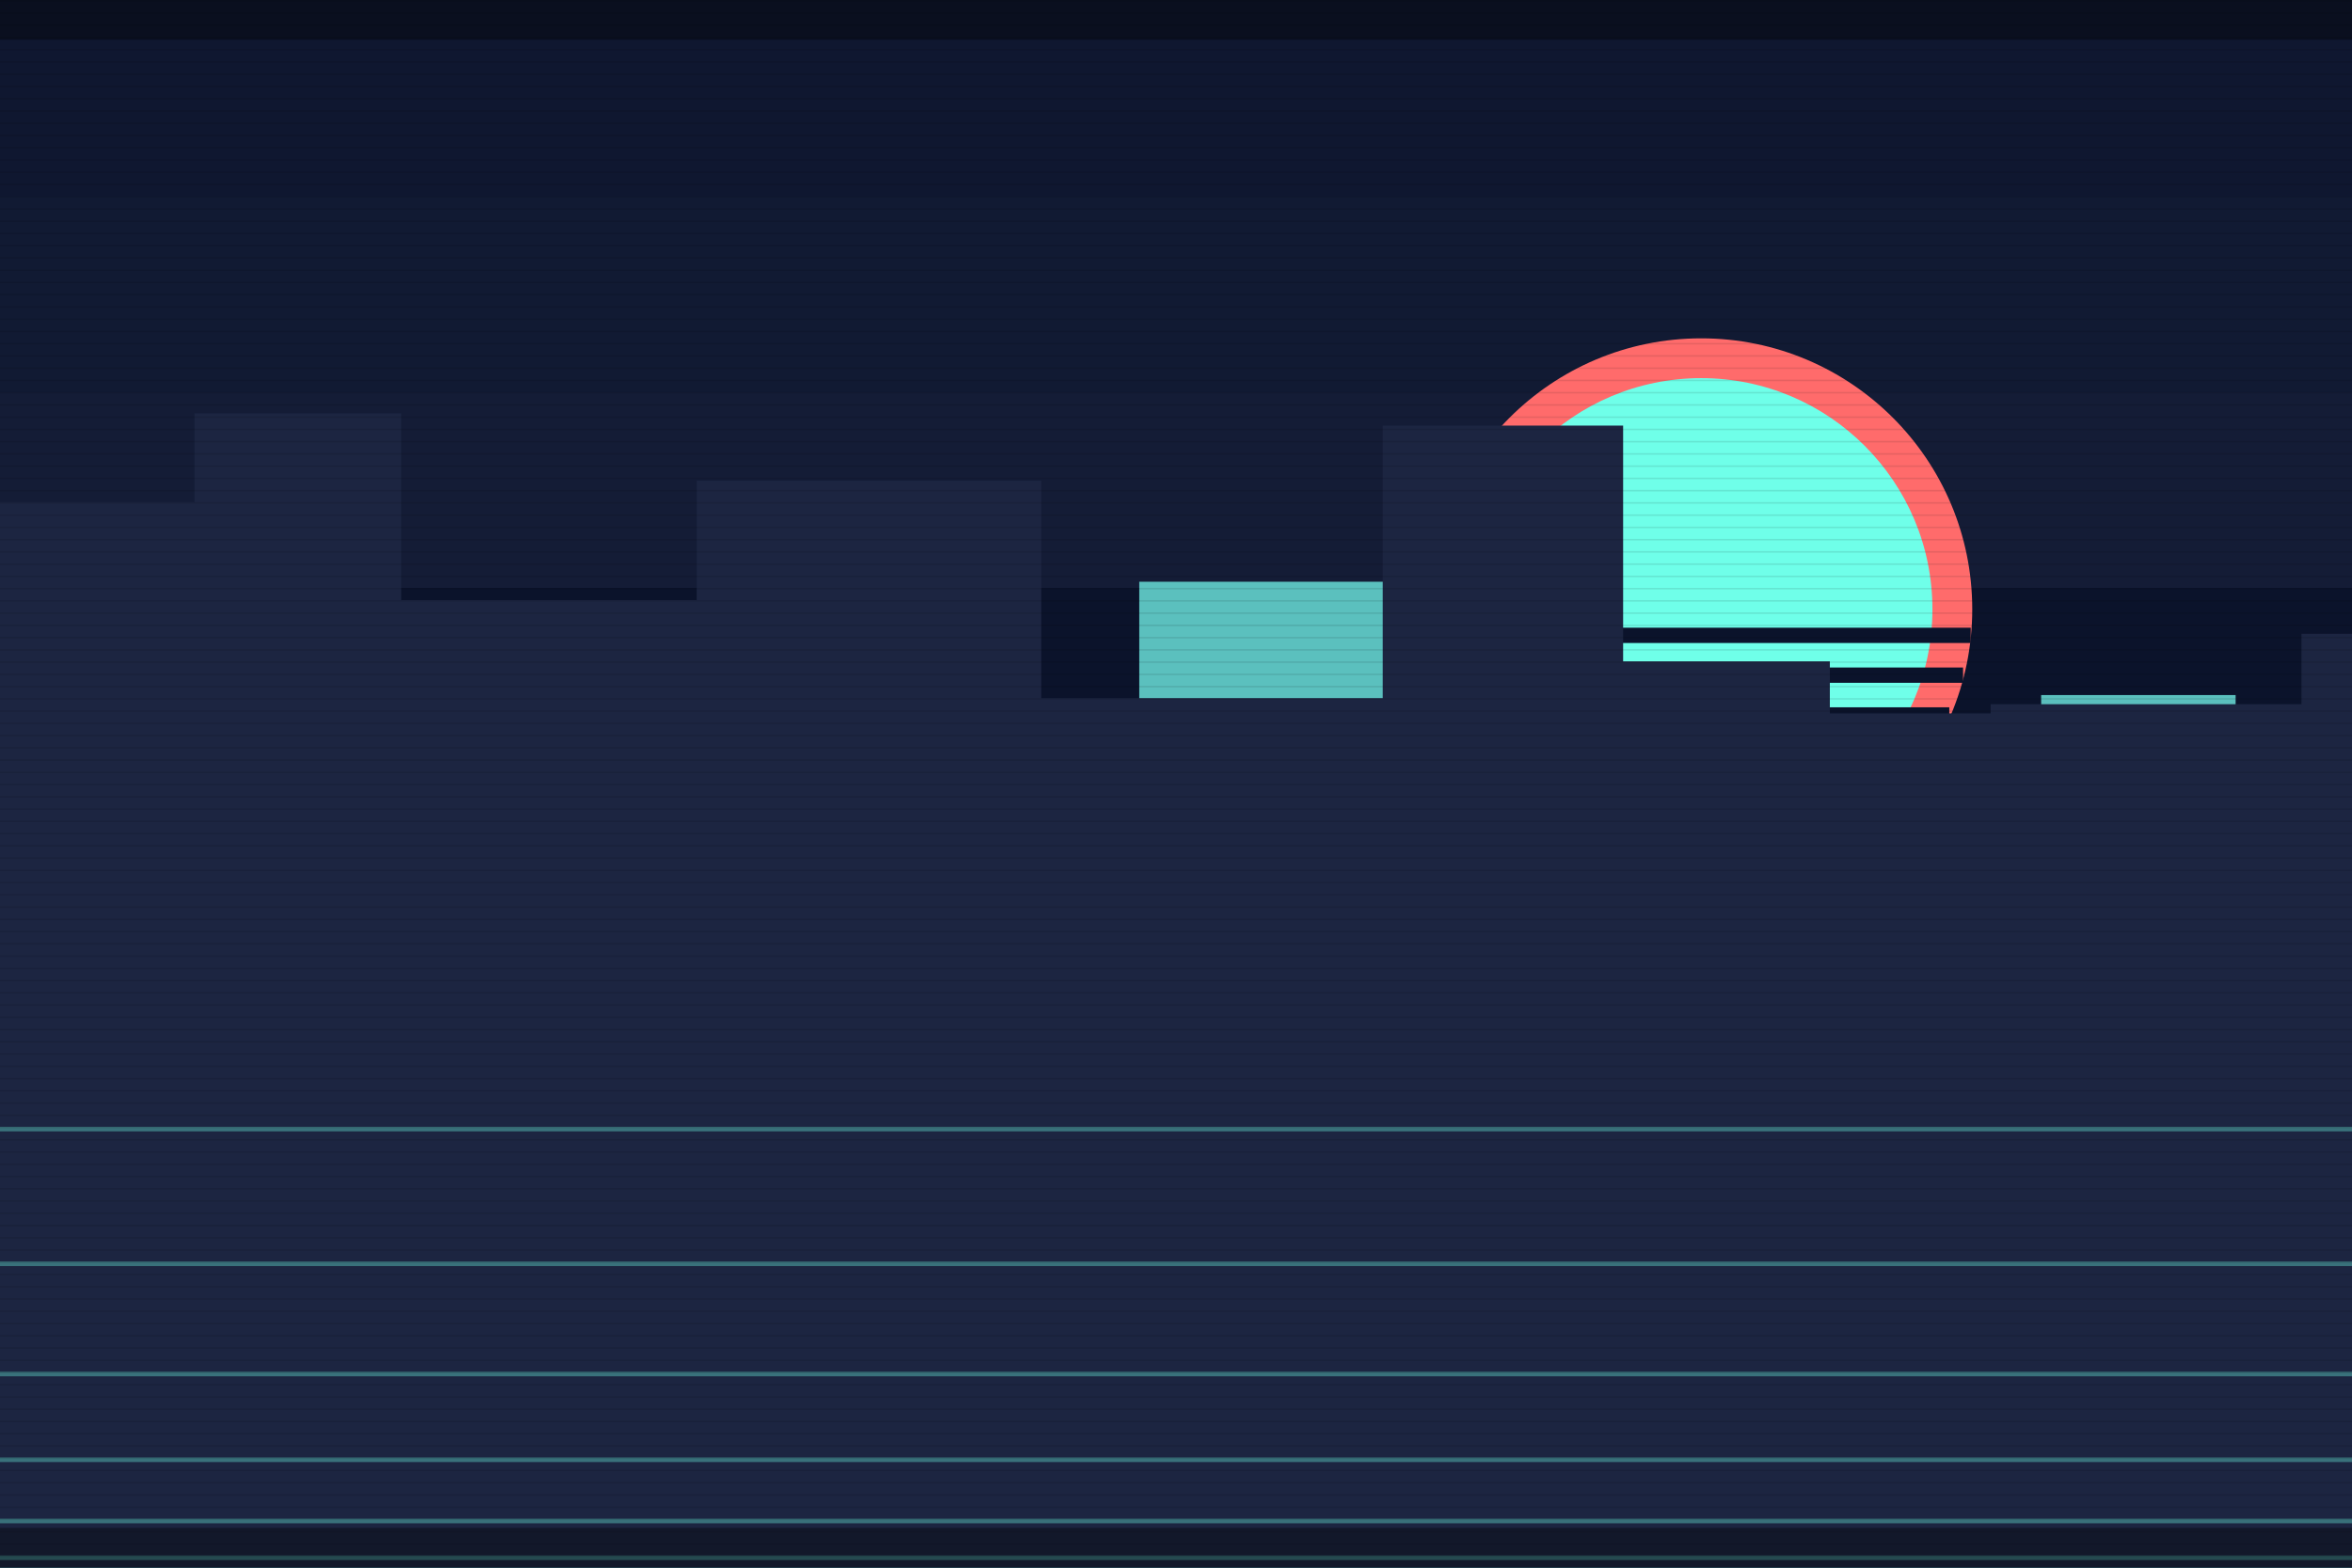
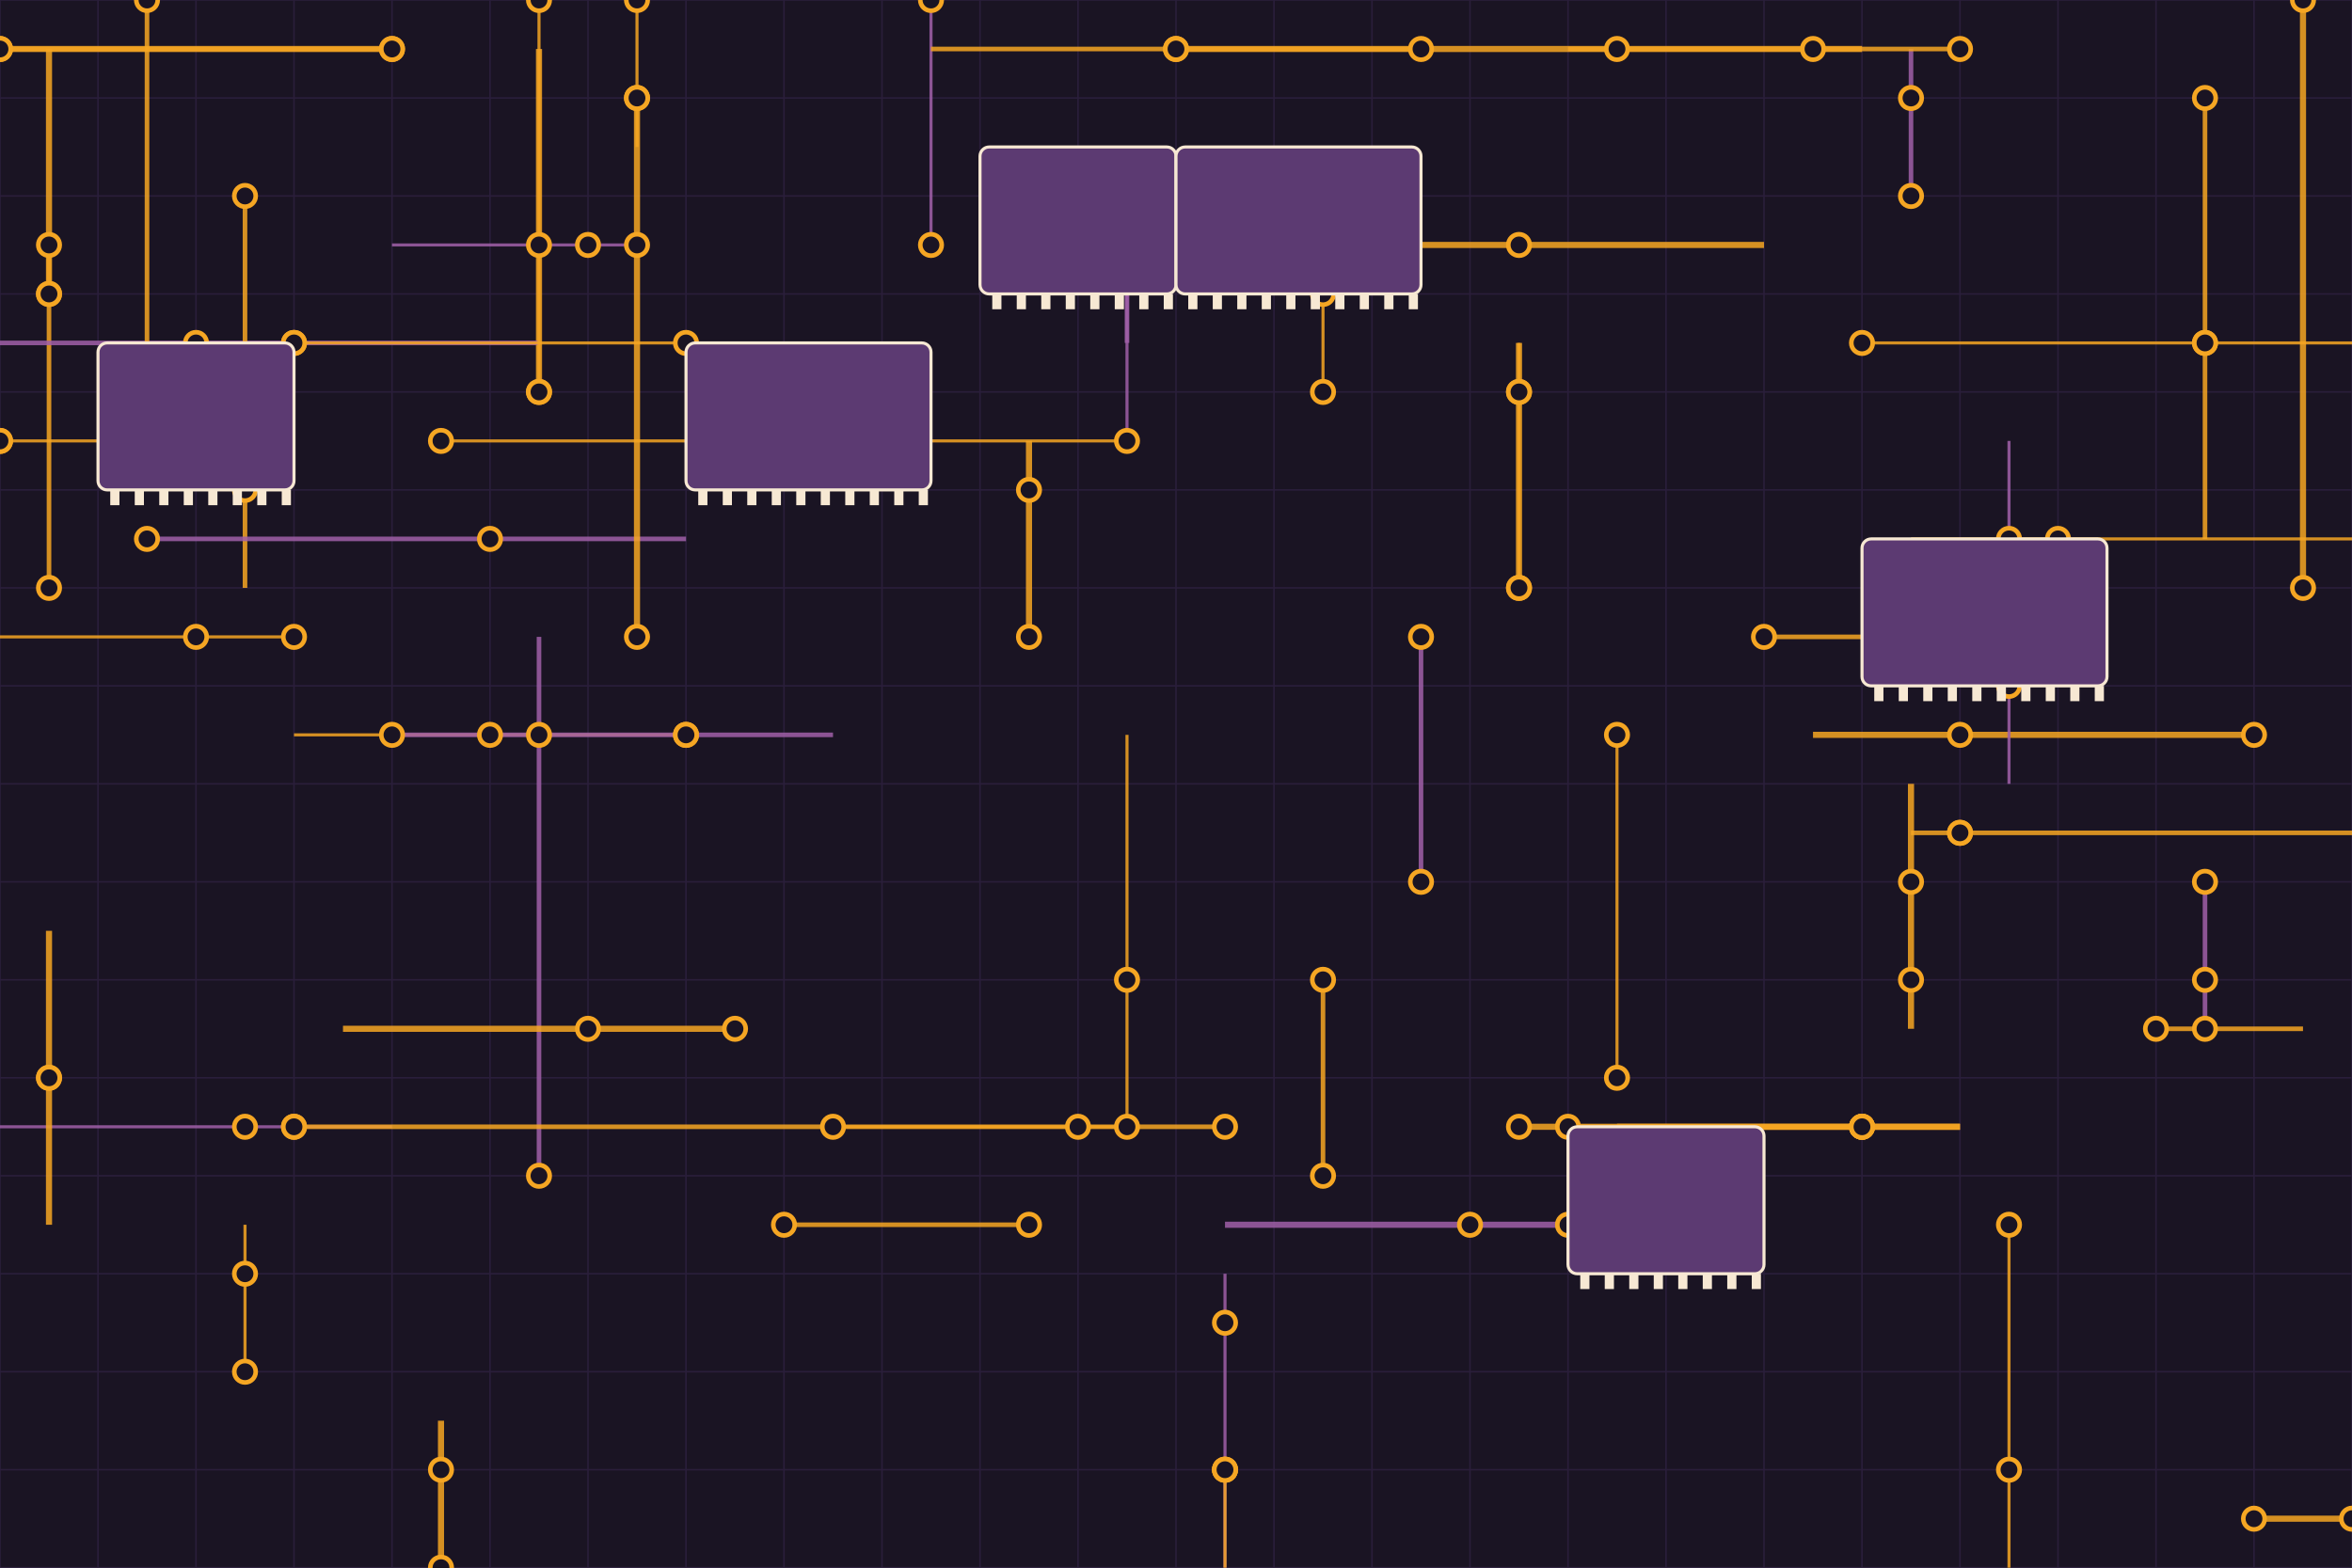
- <svg xmlns="http://www.w3.org/2000/svg" viewBox="0 0 1536 1024" width="1536" height="1024">
-   <rect width="1536" height="1024" fill="#0b132b" />
-   <rect y="0" width="1536" height="128" fill="#1c2541" opacity="0.25" />
-   <rect y="128" width="1536" height="128" fill="#1c2541" opacity="0.37" />
-   <rect y="256" width="1536" height="128" fill="#1c2541" opacity="0.49" />
-   <circle cx="1111" cy="398" r="177" fill="#ff6b6b" />
-   <circle cx="1111" cy="398" r="151" fill="#6fffe9" />
-   <rect x="935" y="410" width="352" height="10" fill="#0b132b" />
-   <rect x="940" y="436" width="342" height="10" fill="#0b132b" />
-   <rect x="949" y="462" width="324" height="10" fill="#0b132b" />
-   <polygon points="-40,1024 -40,668 69,668 69,522 182,522 182,560 289,560 289,574 468,574 468,516 563,516 563,738 748,738 748,628 881,628 881,546 1028,546 1028,704 1217,704 1217,666 1424,666 1424,640 1563,640 1563,686 1654,686 1616,1024" fill="#3a506b" />
-   <polygon points="-40,1024 -40,648 71,648 71,394 276,394 276,508 411,508 411,586 522,586 522,576 621,576 621,614 744,614 744,380 973,380 973,634 1094,634 1094,664 1333,664 1333,454 1460,454 1460,500 1609,500 1609,618 1808,618 1616,1024" fill="#5bc0be" />
-   <polygon points="-40,1024 -40,328 127,328 127,270 262,270 262,392 455,392 455,314 680,314 680,456 903,456 903,278 1060,278 1060,432 1195,432 1195,466 1300,466 1300,460 1503,460 1503,414 1716,414 1616,1024" fill="#1c2541" />
-   <rect y="1016" width="1536" height="3" fill="#6fffe9" opacity="0.35" />
-   <rect y="992" width="1536" height="3" fill="#6fffe9" opacity="0.35" />
-   <rect y="952" width="1536" height="3" fill="#6fffe9" opacity="0.35" />
-   <rect y="896" width="1536" height="3" fill="#6fffe9" opacity="0.35" />
-   <rect y="824" width="1536" height="3" fill="#6fffe9" opacity="0.35" />
-   <rect y="736" width="1536" height="3" fill="#6fffe9" opacity="0.35" />
-   <rect y="0" width="1536" height="1" fill="#000" opacity="0.10" />
-   <rect y="8" width="1536" height="1" fill="#000" opacity="0.10" />
-   <rect y="16" width="1536" height="1" fill="#000" opacity="0.10" />
-   <rect y="24" width="1536" height="1" fill="#000" opacity="0.10" />
-   <rect y="32" width="1536" height="1" fill="#000" opacity="0.10" />
-   <rect y="40" width="1536" height="1" fill="#000" opacity="0.10" />
-   <rect y="48" width="1536" height="1" fill="#000" opacity="0.10" />
-   <rect y="56" width="1536" height="1" fill="#000" opacity="0.10" />
-   <rect y="64" width="1536" height="1" fill="#000" opacity="0.10" />
-   <rect y="72" width="1536" height="1" fill="#000" opacity="0.10" />
-   <rect y="80" width="1536" height="1" fill="#000" opacity="0.10" />
-   <rect y="88" width="1536" height="1" fill="#000" opacity="0.10" />
-   <rect y="96" width="1536" height="1" fill="#000" opacity="0.10" />
-   <rect y="104" width="1536" height="1" fill="#000" opacity="0.10" />
-   <rect y="112" width="1536" height="1" fill="#000" opacity="0.10" />
-   <rect y="120" width="1536" height="1" fill="#000" opacity="0.10" />
-   <rect y="128" width="1536" height="1" fill="#000" opacity="0.10" />
-   <rect y="136" width="1536" height="1" fill="#000" opacity="0.10" />
-   <rect y="144" width="1536" height="1" fill="#000" opacity="0.10" />
-   <rect y="152" width="1536" height="1" fill="#000" opacity="0.10" />
-   <rect y="160" width="1536" height="1" fill="#000" opacity="0.10" />
-   <rect y="168" width="1536" height="1" fill="#000" opacity="0.10" />
-   <rect y="176" width="1536" height="1" fill="#000" opacity="0.10" />
-   <rect y="184" width="1536" height="1" fill="#000" opacity="0.10" />
-   <rect y="192" width="1536" height="1" fill="#000" opacity="0.10" />
-   <rect y="200" width="1536" height="1" fill="#000" opacity="0.10" />
-   <rect y="208" width="1536" height="1" fill="#000" opacity="0.10" />
-   <rect y="216" width="1536" height="1" fill="#000" opacity="0.10" />
-   <rect y="224" width="1536" height="1" fill="#000" opacity="0.10" />
-   <rect y="232" width="1536" height="1" fill="#000" opacity="0.10" />
-   <rect y="240" width="1536" height="1" fill="#000" opacity="0.10" />
-   <rect y="248" width="1536" height="1" fill="#000" opacity="0.10" />
-   <rect y="256" width="1536" height="1" fill="#000" opacity="0.10" />
-   <rect y="264" width="1536" height="1" fill="#000" opacity="0.10" />
-   <rect y="272" width="1536" height="1" fill="#000" opacity="0.10" />
-   <rect y="280" width="1536" height="1" fill="#000" opacity="0.10" />
-   <rect y="288" width="1536" height="1" fill="#000" opacity="0.10" />
-   <rect y="296" width="1536" height="1" fill="#000" opacity="0.10" />
-   <rect y="304" width="1536" height="1" fill="#000" opacity="0.10" />
-   <rect y="312" width="1536" height="1" fill="#000" opacity="0.10" />
-   <rect y="320" width="1536" height="1" fill="#000" opacity="0.10" />
-   <rect y="328" width="1536" height="1" fill="#000" opacity="0.10" />
-   <rect y="336" width="1536" height="1" fill="#000" opacity="0.10" />
-   <rect y="344" width="1536" height="1" fill="#000" opacity="0.10" />
-   <rect y="352" width="1536" height="1" fill="#000" opacity="0.10" />
-   <rect y="360" width="1536" height="1" fill="#000" opacity="0.10" />
-   <rect y="368" width="1536" height="1" fill="#000" opacity="0.10" />
-   <rect y="376" width="1536" height="1" fill="#000" opacity="0.10" />
-   <rect y="384" width="1536" height="1" fill="#000" opacity="0.10" />
-   <rect y="392" width="1536" height="1" fill="#000" opacity="0.10" />
-   <rect y="400" width="1536" height="1" fill="#000" opacity="0.10" />
-   <rect y="408" width="1536" height="1" fill="#000" opacity="0.10" />
-   <rect y="416" width="1536" height="1" fill="#000" opacity="0.10" />
-   <rect y="424" width="1536" height="1" fill="#000" opacity="0.10" />
-   <rect y="432" width="1536" height="1" fill="#000" opacity="0.10" />
-   <rect y="440" width="1536" height="1" fill="#000" opacity="0.10" />
-   <rect y="448" width="1536" height="1" fill="#000" opacity="0.10" />
-   <rect y="456" width="1536" height="1" fill="#000" opacity="0.10" />
-   <rect y="464" width="1536" height="1" fill="#000" opacity="0.10" />
-   <rect y="472" width="1536" height="1" fill="#000" opacity="0.10" />
-   <rect y="480" width="1536" height="1" fill="#000" opacity="0.10" />
-   <rect y="488" width="1536" height="1" fill="#000" opacity="0.10" />
-   <rect y="496" width="1536" height="1" fill="#000" opacity="0.10" />
-   <rect y="504" width="1536" height="1" fill="#000" opacity="0.10" />
-   <rect y="512" width="1536" height="1" fill="#000" opacity="0.10" />
-   <rect y="520" width="1536" height="1" fill="#000" opacity="0.10" />
-   <rect y="528" width="1536" height="1" fill="#000" opacity="0.10" />
-   <rect y="536" width="1536" height="1" fill="#000" opacity="0.10" />
-   <rect y="544" width="1536" height="1" fill="#000" opacity="0.10" />
-   <rect y="552" width="1536" height="1" fill="#000" opacity="0.10" />
-   <rect y="560" width="1536" height="1" fill="#000" opacity="0.10" />
-   <rect y="568" width="1536" height="1" fill="#000" opacity="0.10" />
-   <rect y="576" width="1536" height="1" fill="#000" opacity="0.10" />
-   <rect y="584" width="1536" height="1" fill="#000" opacity="0.10" />
-   <rect y="592" width="1536" height="1" fill="#000" opacity="0.10" />
-   <rect y="600" width="1536" height="1" fill="#000" opacity="0.10" />
-   <rect y="608" width="1536" height="1" fill="#000" opacity="0.10" />
-   <rect y="616" width="1536" height="1" fill="#000" opacity="0.10" />
-   <rect y="624" width="1536" height="1" fill="#000" opacity="0.10" />
-   <rect y="632" width="1536" height="1" fill="#000" opacity="0.10" />
-   <rect y="640" width="1536" height="1" fill="#000" opacity="0.10" />
-   <rect y="648" width="1536" height="1" fill="#000" opacity="0.10" />
-   <rect y="656" width="1536" height="1" fill="#000" opacity="0.10" />
-   <rect y="664" width="1536" height="1" fill="#000" opacity="0.10" />
-   <rect y="672" width="1536" height="1" fill="#000" opacity="0.10" />
-   <rect y="680" width="1536" height="1" fill="#000" opacity="0.10" />
-   <rect y="688" width="1536" height="1" fill="#000" opacity="0.10" />
-   <rect y="696" width="1536" height="1" fill="#000" opacity="0.10" />
-   <rect y="704" width="1536" height="1" fill="#000" opacity="0.10" />
-   <rect y="712" width="1536" height="1" fill="#000" opacity="0.10" />
-   <rect y="720" width="1536" height="1" fill="#000" opacity="0.10" />
-   <rect y="728" width="1536" height="1" fill="#000" opacity="0.10" />
-   <rect y="736" width="1536" height="1" fill="#000" opacity="0.10" />
-   <rect y="744" width="1536" height="1" fill="#000" opacity="0.10" />
-   <rect y="752" width="1536" height="1" fill="#000" opacity="0.10" />
-   <rect y="760" width="1536" height="1" fill="#000" opacity="0.10" />
-   <rect y="768" width="1536" height="1" fill="#000" opacity="0.10" />
-   <rect y="776" width="1536" height="1" fill="#000" opacity="0.10" />
-   <rect y="784" width="1536" height="1" fill="#000" opacity="0.10" />
-   <rect y="792" width="1536" height="1" fill="#000" opacity="0.10" />
-   <rect y="800" width="1536" height="1" fill="#000" opacity="0.10" />
-   <rect y="808" width="1536" height="1" fill="#000" opacity="0.10" />
-   <rect y="816" width="1536" height="1" fill="#000" opacity="0.10" />
-   <rect y="824" width="1536" height="1" fill="#000" opacity="0.10" />
-   <rect y="832" width="1536" height="1" fill="#000" opacity="0.10" />
-   <rect y="840" width="1536" height="1" fill="#000" opacity="0.10" />
-   <rect y="848" width="1536" height="1" fill="#000" opacity="0.10" />
-   <rect y="856" width="1536" height="1" fill="#000" opacity="0.10" />
-   <rect y="864" width="1536" height="1" fill="#000" opacity="0.10" />
-   <rect y="872" width="1536" height="1" fill="#000" opacity="0.10" />
-   <rect y="880" width="1536" height="1" fill="#000" opacity="0.10" />
-   <rect y="888" width="1536" height="1" fill="#000" opacity="0.10" />
-   <rect y="896" width="1536" height="1" fill="#000" opacity="0.10" />
-   <rect y="904" width="1536" height="1" fill="#000" opacity="0.10" />
-   <rect y="912" width="1536" height="1" fill="#000" opacity="0.10" />
-   <rect y="920" width="1536" height="1" fill="#000" opacity="0.10" />
-   <rect y="928" width="1536" height="1" fill="#000" opacity="0.10" />
-   <rect y="936" width="1536" height="1" fill="#000" opacity="0.10" />
-   <rect y="944" width="1536" height="1" fill="#000" opacity="0.10" />
-   <rect y="952" width="1536" height="1" fill="#000" opacity="0.10" />
-   <rect y="960" width="1536" height="1" fill="#000" opacity="0.10" />
-   <rect y="968" width="1536" height="1" fill="#000" opacity="0.10" />
-   <rect y="976" width="1536" height="1" fill="#000" opacity="0.10" />
-   <rect y="984" width="1536" height="1" fill="#000" opacity="0.10" />
-   <rect y="992" width="1536" height="1" fill="#000" opacity="0.10" />
-   <rect y="1000" width="1536" height="1" fill="#000" opacity="0.10" />
-   <rect y="1008" width="1536" height="1" fill="#000" opacity="0.10" />
-   <rect y="1016" width="1536" height="1" fill="#000" opacity="0.10" />
-   <rect width="1536" height="26" fill="#000" opacity="0.35" />
-   <rect y="998" width="1536" height="26" fill="#000" opacity="0.35" />
+ <svg xmlns="http://www.w3.org/2000/svg" viewBox="0 0 1536 1024" width="1536" height="1024" role="img">
+   <rect width="1536" height="1024" fill="#1a1423" />
+   <path d="M0 0 L0 1024 M64 0 L64 1024 M128 0 L128 1024 M192 0 L192 1024 M256 0 L256 1024 M320 0 L320 1024 M384 0 L384 1024 M448 0 L448 1024 M512 0 L512 1024 M576 0 L576 1024 M640 0 L640 1024 M704 0 L704 1024 M768 0 L768 1024 M832 0 L832 1024 M896 0 L896 1024 M960 0 L960 1024 M1024 0 L1024 1024 M1088 0 L1088 1024 M1152 0 L1152 1024 M1216 0 L1216 1024 M1280 0 L1280 1024 M1344 0 L1344 1024 M1408 0 L1408 1024 M1472 0 L1472 1024 M1536 0 L1536 1024 M0 0 L1536 0 M0 64 L1536 64 M0 128 L1536 128 M0 192 L1536 192 M0 256 L1536 256 M0 320 L1536 320 M0 384 L1536 384 M0 448 L1536 448 M0 512 L1536 512 M0 576 L1536 576 M0 640 L1536 640 M0 704 L1536 704 M0 768 L1536 768 M0 832 L1536 832 M0 896 L1536 896 M0 960 L1536 960 M0 1024 L1536 1024" stroke="#2c1f3d" stroke-width="1" fill="none" stroke-opacity="0.9" />
+   <path d="M768 32 L896 32 L1024 32 L1024 32 L1088 32 L1216 32 L1088 32 L1056 32" fill="none" stroke="#f5a623" stroke-width="4" stroke-opacity="0.85" stroke-linecap="square" stroke-linejoin="miter" />
+   <path d="M1248 128 L1248 96 L1248 32 L1248 64 L1248 64" fill="none" stroke="#a05fa8" stroke-width="3" stroke-opacity="0.85" stroke-linecap="square" stroke-linejoin="miter" />
+   <path d="M256 32 L96 32 L128 32 L32 32 L0 32" fill="none" stroke="#f5a623" stroke-width="4" stroke-opacity="0.85" stroke-linecap="square" stroke-linejoin="miter" />
+   <path d="M672 320 L672 288 L672 288 L672 288 L672 384 L672 416" fill="none" stroke="#f5a623" stroke-width="4" stroke-opacity="0.85" stroke-linecap="square" stroke-linejoin="miter" />
+   <path d="M896 160 L768 160 L800 160 L704 160 L736 160 L672 160" fill="none" stroke="#f5a623" stroke-width="2" stroke-opacity="0.85" stroke-linecap="square" stroke-linejoin="miter" />
+   <path d="M1504 384 L1504 320 L1504 288 L1504 192 L1504 64 L1504 0 L1504 0" fill="none" stroke="#f5a623" stroke-width="4" stroke-opacity="0.85" stroke-linecap="square" stroke-linejoin="miter" />
+   <path d="M896 160 L960 160 L1088 160 L1152 160 L992 160" fill="none" stroke="#f5a623" stroke-width="4" stroke-opacity="0.85" stroke-linecap="square" stroke-linejoin="miter" />
+   <path d="M1312 960 L1312 1024 L1312 992 L1312 1024 L1312 960 L1312 864 L1312 800" fill="none" stroke="#f5a623" stroke-width="2" stroke-opacity="0.85" stroke-linecap="square" stroke-linejoin="miter" />
+   <path d="M448 480 L352 480 L320 480 L192 480 L320 480" fill="none" stroke="#f5a623" stroke-width="2" stroke-opacity="0.85" stroke-linecap="square" stroke-linejoin="miter" />
+   <path d="M608 0 L608 0 L608 0 L608 32 L608 160" fill="none" stroke="#a05fa8" stroke-width="2" stroke-opacity="0.85" stroke-linecap="square" stroke-linejoin="miter" />
+   <path d="M1152 416 L1312 416 L1376 416 L1280 416 L1184 416 L1248 416" fill="none" stroke="#f5a623" stroke-width="3" stroke-opacity="0.85" stroke-linecap="square" stroke-linejoin="miter" />
+   <path d="M1248 640 L1248 608 L1248 512 L1248 576 L1248 672 L1248 576" fill="none" stroke="#f5a623" stroke-width="4" stroke-opacity="0.85" stroke-linecap="square" stroke-linejoin="miter" />
+   <path d="M704 736 L704 736 L736 736 L576 736 L608 736 L672 736 L608 736 L544 736" fill="none" stroke="#f5a623" stroke-width="2" stroke-opacity="0.85" stroke-linecap="square" stroke-linejoin="miter" />
+   <path d="M928 576 L928 448 L928 512 L928 480 L928 416" fill="none" stroke="#a05fa8" stroke-width="3" stroke-opacity="0.85" stroke-linecap="square" stroke-linejoin="miter" />
+   <path d="M1216 736 L1152 736 L1056 736 L1120 736 L1280 736 L1216 736" fill="none" stroke="#f5a623" stroke-width="4" stroke-opacity="0.85" stroke-linecap="square" stroke-linejoin="miter" />
+   <path d="M32 192 L32 224 L32 160 L32 192 L32 224 L32 352 L32 384" fill="none" stroke="#f5a623" stroke-width="3" stroke-opacity="0.85" stroke-linecap="square" stroke-linejoin="miter" />
+   <path d="M192 736 L192 736 L160 736 L256 736 L96 736 L0 736 L64 736 L160 736" fill="none" stroke="#a05fa8" stroke-width="2" stroke-opacity="0.85" stroke-linecap="square" stroke-linejoin="miter" />
+   <path d="M1440 576 L1440 576 L1440 640 L1440 672 L1440 640" fill="none" stroke="#a05fa8" stroke-width="3" stroke-opacity="0.85" stroke-linecap="square" stroke-linejoin="miter" />
+   <path d="M1216 736 L1280 736 L1248 736 L1088 736 L992 736" fill="none" stroke="#f5a623" stroke-width="4" stroke-opacity="0.85" stroke-linecap="square" stroke-linejoin="miter" />
+   <path d="M352 256 L352 160 L352 32 L352 160" fill="none" stroke="#f5a623" stroke-width="4" stroke-opacity="0.85" stroke-linecap="square" stroke-linejoin="miter" />
+   <path d="M1472 992 L1472 992 L1536 992 L1536 992" fill="none" stroke="#f5a623" stroke-width="4" stroke-opacity="0.85" stroke-linecap="square" stroke-linejoin="miter" />
+   <path d="M416 64 L416 96 L416 0 L416 0 L416 0" fill="none" stroke="#f5a623" stroke-width="2" stroke-opacity="0.85" stroke-linecap="square" stroke-linejoin="miter" />
+   <path d="M192 224 L352 224 L256 224 L96 224 L0 224 L0 224 L0 224 L128 224" fill="none" stroke="#a05fa8" stroke-width="3" stroke-opacity="0.85" stroke-linecap="square" stroke-linejoin="miter" />
+   <path d="M1440 64 L1440 192 L1440 256 L1440 320 L1440 352 L1440 256 L1440 192 L1440 224" fill="none" stroke="#f5a623" stroke-width="3" stroke-opacity="0.85" stroke-linecap="square" stroke-linejoin="miter" />
+   <path d="M512 800 L640 800 L640 800 L672 800" fill="none" stroke="#f5a623" stroke-width="3" stroke-opacity="0.85" stroke-linecap="square" stroke-linejoin="miter" />
+   <path d="M736 128 L736 160 L736 256 L736 224 L736 160 L736 288" fill="none" stroke="#a05fa8" stroke-width="2" stroke-opacity="0.85" stroke-linecap="square" stroke-linejoin="miter" />
+   <path d="M192 224 L288 224 L224 224 L288 224 L448 224" fill="none" stroke="#f5a623" stroke-width="2" stroke-opacity="0.85" stroke-linecap="square" stroke-linejoin="miter" />
+   <path d="M864 768 L864 736 L864 736 L864 704 L864 640" fill="none" stroke="#f5a623" stroke-width="3" stroke-opacity="0.85" stroke-linecap="square" stroke-linejoin="miter" />
+   <path d="M384 160 L384 160 L416 160 L320 160 L320 160 L256 160 L416 160" fill="none" stroke="#a05fa8" stroke-width="2" stroke-opacity="0.85" stroke-linecap="square" stroke-linejoin="miter" />
+   <path d="M160 320 L160 384 L160 352 L160 320 L160 288 L160 160 L160 128" fill="none" stroke="#f5a623" stroke-width="3" stroke-opacity="0.85" stroke-linecap="square" stroke-linejoin="miter" />
+   <path d="M1344 352 L1408 352 L1472 352 L1536 352 L1376 352 L1248 352 L1312 352" fill="none" stroke="#f5a623" stroke-width="2" stroke-opacity="0.85" stroke-linecap="square" stroke-linejoin="miter" />
+   <path d="M352 768 L352 672 L352 576 L352 544 L352 416 L352 448 L352 480" fill="none" stroke="#a05fa8" stroke-width="3" stroke-opacity="0.85" stroke-linecap="square" stroke-linejoin="miter" />
+   <path d="M768 32 L608 32 L704 32 L832 32 L896 32 L768 32 L928 32" fill="none" stroke="#f5a623" stroke-width="3" stroke-opacity="0.85" stroke-linecap="square" stroke-linejoin="miter" />
+   <path d="M1056 704 L1056 608 L1056 640 L1056 544 L1056 480 L1056 480" fill="none" stroke="#f5a623" stroke-width="2" stroke-opacity="0.85" stroke-linecap="square" stroke-linejoin="miter" />
+   <path d="M256 32 L96 32 L0 32 L0 32" fill="none" stroke="#f5a623" stroke-width="3" stroke-opacity="0.85" stroke-linecap="square" stroke-linejoin="miter" />
+   <path d="M992 384 L992 256 L992 288 L992 224 L992 256" fill="none" stroke="#f5a623" stroke-width="2" stroke-opacity="0.85" stroke-linecap="square" stroke-linejoin="miter" />
+   <path d="M0 288 L96 288 L0 288 L128 288 L32 288 L0 288 L0 288" fill="none" stroke="#f5a623" stroke-width="2" stroke-opacity="0.85" stroke-linecap="square" stroke-linejoin="miter" />
+   <path d="M800 960 L800 1024 L800 960 L800 960 L800 832 L800 896 L800 864" fill="none" stroke="#a05fa8" stroke-width="2" stroke-opacity="0.85" stroke-linecap="square" stroke-linejoin="miter" />
+   <path d="M448 480 L544 480 L480 480 L320 480 L256 480" fill="none" stroke="#a05fa8" stroke-width="3" stroke-opacity="0.85" stroke-linecap="square" stroke-linejoin="miter" />
+   <path d="M96 0 L96 128 L96 224 L96 288" fill="none" stroke="#f5a623" stroke-width="3" stroke-opacity="0.85" stroke-linecap="square" stroke-linejoin="miter" />
+   <path d="M192 736 L256 736 L416 736 L544 736 L672 736 L800 736" fill="none" stroke="#f5a623" stroke-width="3" stroke-opacity="0.85" stroke-linecap="square" stroke-linejoin="miter" />
+   <path d="M32 192 L32 64 L32 128 L32 128 L32 32 L32 32 L32 160" fill="none" stroke="#f5a623" stroke-width="4" stroke-opacity="0.85" stroke-linecap="square" stroke-linejoin="miter" />
+   <path d="M1216 736 L1152 736 L1120 736 L1024 736" fill="none" stroke="#f5a623" stroke-width="3" stroke-opacity="0.85" stroke-linecap="square" stroke-linejoin="miter" />
+   <path d="M160 832 L160 800 L160 800 L160 896" fill="none" stroke="#f5a623" stroke-width="2" stroke-opacity="0.85" stroke-linecap="square" stroke-linejoin="miter" />
+   <path d="M1024 800 L896 800 L800 800 L960 800" fill="none" stroke="#a05fa8" stroke-width="4" stroke-opacity="0.85" stroke-linecap="square" stroke-linejoin="miter" />
+   <path d="M736 128 L736 224 L736 96 L736 160" fill="none" stroke="#a05fa8" stroke-width="3" stroke-opacity="0.85" stroke-linecap="square" stroke-linejoin="miter" />
+   <path d="M320 352 L320 352 L416 352 L448 352 L320 352 L192 352 L192 352 L96 352" fill="none" stroke="#a05fa8" stroke-width="3" stroke-opacity="0.85" stroke-linecap="square" stroke-linejoin="miter" />
+   <path d="M32 704 L32 608 L32 736 L32 736 L32 768 L32 800 L32 704" fill="none" stroke="#f5a623" stroke-width="4" stroke-opacity="0.85" stroke-linecap="square" stroke-linejoin="miter" />
+   <path d="M1216 224 L1344 224 L1440 224 L1504 224 L1536 224 L1376 224 L1376 224 L1440 224" fill="none" stroke="#f5a623" stroke-width="2" stroke-opacity="0.85" stroke-linecap="square" stroke-linejoin="miter" />
+   <path d="M416 64 L416 192 L416 288 L416 416" fill="none" stroke="#f5a623" stroke-width="4" stroke-opacity="0.85" stroke-linecap="square" stroke-linejoin="miter" />
+   <path d="M1280 32 L1184 32 L1024 32 L1184 32" fill="none" stroke="#f5a623" stroke-width="3" stroke-opacity="0.85" stroke-linecap="square" stroke-linejoin="miter" />
+   <path d="M992 384 L992 320 L992 224 L992 288 L992 256 L992 256" fill="none" stroke="#f5a623" stroke-width="4" stroke-opacity="0.85" stroke-linecap="square" stroke-linejoin="miter" />
+   <path d="M1472 480 L1344 480 L1184 480 L1344 480 L1344 480 L1280 480" fill="none" stroke="#f5a623" stroke-width="4" stroke-opacity="0.85" stroke-linecap="square" stroke-linejoin="miter" />
+   <path d="M288 960 L288 1024 L288 1024 L288 928 L288 1024 L288 1024" fill="none" stroke="#f5a623" stroke-width="4" stroke-opacity="0.85" stroke-linecap="square" stroke-linejoin="miter" />
+   <path d="M512 288 L576 288 L576 288 L736 288 L576 288 L416 288 L288 288" fill="none" stroke="#f5a623" stroke-width="2" stroke-opacity="0.85" stroke-linecap="square" stroke-linejoin="miter" />
+   <path d="M800 960 L800 992 L800 1024 L800 960" fill="none" stroke="#f5a623" stroke-width="2" stroke-opacity="0.85" stroke-linecap="square" stroke-linejoin="miter" />
+   <path d="M128 416 L0 416 L160 416 L192 416" fill="none" stroke="#f5a623" stroke-width="2" stroke-opacity="0.85" stroke-linecap="square" stroke-linejoin="miter" />
+   <path d="M864 256 L864 160 L864 224 L864 256 L864 192" fill="none" stroke="#f5a623" stroke-width="2" stroke-opacity="0.85" stroke-linecap="square" stroke-linejoin="miter" />
+   <path d="M1408 672 L1440 672 L1408 672 L1504 672 L1440 672" fill="none" stroke="#f5a623" stroke-width="3" stroke-opacity="0.85" stroke-linecap="square" stroke-linejoin="miter" />
+   <path d="M1312 448 L1312 416 L1312 416 L1312 512 L1312 416 L1312 288 L1312 320 L1312 384" fill="none" stroke="#a05fa8" stroke-width="2" stroke-opacity="0.85" stroke-linecap="square" stroke-linejoin="miter" />
+   <path d="M384 672 L224 672 L384 672 L384 672 L448 672 L448 672 L416 672 L480 672" fill="none" stroke="#f5a623" stroke-width="4" stroke-opacity="0.85" stroke-linecap="square" stroke-linejoin="miter" />
+   <path d="M352 256 L352 224 L352 192 L352 64 L352 0 L352 32 L352 0" fill="none" stroke="#f5a623" stroke-width="2" stroke-opacity="0.85" stroke-linecap="square" stroke-linejoin="miter" />
+   <path d="M1280 544 L1248 544 L1376 544 L1536 544 L1536 544 L1504 544 L1344 544 L1280 544" fill="none" stroke="#f5a623" stroke-width="3" stroke-opacity="0.85" stroke-linecap="square" stroke-linejoin="miter" />
+   <path d="M736 640 L736 576 L736 480 L736 544 L736 640 L736 704 L736 672 L736 736" fill="none" stroke="#f5a623" stroke-width="2" stroke-opacity="0.85" stroke-linecap="square" stroke-linejoin="miter" />
+   <circle cx="768" cy="32" r="7" fill="#1a1423" stroke="#f5a623" stroke-width="3" />
+   <circle cx="1056" cy="32" r="7" fill="#1a1423" stroke="#f5a623" stroke-width="3" />
+   <circle cx="1248" cy="128" r="7" fill="#1a1423" stroke="#f5a623" stroke-width="3" />
+   <circle cx="1248" cy="64" r="7" fill="#1a1423" stroke="#f5a623" stroke-width="3" />
+   <circle cx="256" cy="32" r="7" fill="#1a1423" stroke="#f5a623" stroke-width="3" />
+   <circle cx="0" cy="32" r="7" fill="#1a1423" stroke="#f5a623" stroke-width="3" />
+   <circle cx="672" cy="320" r="7" fill="#1a1423" stroke="#f5a623" stroke-width="3" />
+   <circle cx="672" cy="416" r="7" fill="#1a1423" stroke="#f5a623" stroke-width="3" />
+   <circle cx="896" cy="160" r="7" fill="#1a1423" stroke="#f5a623" stroke-width="3" />
+   <circle cx="672" cy="160" r="7" fill="#1a1423" stroke="#f5a623" stroke-width="3" />
+   <circle cx="1504" cy="384" r="7" fill="#1a1423" stroke="#f5a623" stroke-width="3" />
+   <circle cx="1504" cy="0" r="7" fill="#1a1423" stroke="#f5a623" stroke-width="3" />
+   <circle cx="896" cy="160" r="7" fill="#1a1423" stroke="#f5a623" stroke-width="3" />
+   <circle cx="992" cy="160" r="7" fill="#1a1423" stroke="#f5a623" stroke-width="3" />
+   <circle cx="1312" cy="960" r="7" fill="#1a1423" stroke="#f5a623" stroke-width="3" />
+   <circle cx="1312" cy="800" r="7" fill="#1a1423" stroke="#f5a623" stroke-width="3" />
+   <circle cx="448" cy="480" r="7" fill="#1a1423" stroke="#f5a623" stroke-width="3" />
+   <circle cx="320" cy="480" r="7" fill="#1a1423" stroke="#f5a623" stroke-width="3" />
+   <circle cx="608" cy="0" r="7" fill="#1a1423" stroke="#f5a623" stroke-width="3" />
+   <circle cx="608" cy="160" r="7" fill="#1a1423" stroke="#f5a623" stroke-width="3" />
+   <circle cx="1152" cy="416" r="7" fill="#1a1423" stroke="#f5a623" stroke-width="3" />
+   <circle cx="1248" cy="416" r="7" fill="#1a1423" stroke="#f5a623" stroke-width="3" />
+   <circle cx="1248" cy="640" r="7" fill="#1a1423" stroke="#f5a623" stroke-width="3" />
+   <circle cx="1248" cy="576" r="7" fill="#1a1423" stroke="#f5a623" stroke-width="3" />
+   <circle cx="704" cy="736" r="7" fill="#1a1423" stroke="#f5a623" stroke-width="3" />
+   <circle cx="544" cy="736" r="7" fill="#1a1423" stroke="#f5a623" stroke-width="3" />
+   <circle cx="928" cy="576" r="7" fill="#1a1423" stroke="#f5a623" stroke-width="3" />
+   <circle cx="928" cy="416" r="7" fill="#1a1423" stroke="#f5a623" stroke-width="3" />
+   <circle cx="1216" cy="736" r="7" fill="#1a1423" stroke="#f5a623" stroke-width="3" />
+   <circle cx="1216" cy="736" r="7" fill="#1a1423" stroke="#f5a623" stroke-width="3" />
+   <circle cx="32" cy="192" r="7" fill="#1a1423" stroke="#f5a623" stroke-width="3" />
+   <circle cx="32" cy="384" r="7" fill="#1a1423" stroke="#f5a623" stroke-width="3" />
+   <circle cx="192" cy="736" r="7" fill="#1a1423" stroke="#f5a623" stroke-width="3" />
+   <circle cx="160" cy="736" r="7" fill="#1a1423" stroke="#f5a623" stroke-width="3" />
+   <circle cx="1440" cy="576" r="7" fill="#1a1423" stroke="#f5a623" stroke-width="3" />
+   <circle cx="1440" cy="640" r="7" fill="#1a1423" stroke="#f5a623" stroke-width="3" />
+   <circle cx="1216" cy="736" r="7" fill="#1a1423" stroke="#f5a623" stroke-width="3" />
+   <circle cx="992" cy="736" r="7" fill="#1a1423" stroke="#f5a623" stroke-width="3" />
+   <circle cx="352" cy="256" r="7" fill="#1a1423" stroke="#f5a623" stroke-width="3" />
+   <circle cx="352" cy="160" r="7" fill="#1a1423" stroke="#f5a623" stroke-width="3" />
+   <circle cx="1472" cy="992" r="7" fill="#1a1423" stroke="#f5a623" stroke-width="3" />
+   <circle cx="1536" cy="992" r="7" fill="#1a1423" stroke="#f5a623" stroke-width="3" />
+   <circle cx="416" cy="64" r="7" fill="#1a1423" stroke="#f5a623" stroke-width="3" />
+   <circle cx="416" cy="0" r="7" fill="#1a1423" stroke="#f5a623" stroke-width="3" />
+   <circle cx="192" cy="224" r="7" fill="#1a1423" stroke="#f5a623" stroke-width="3" />
+   <circle cx="128" cy="224" r="7" fill="#1a1423" stroke="#f5a623" stroke-width="3" />
+   <circle cx="1440" cy="64" r="7" fill="#1a1423" stroke="#f5a623" stroke-width="3" />
+   <circle cx="1440" cy="224" r="7" fill="#1a1423" stroke="#f5a623" stroke-width="3" />
+   <circle cx="512" cy="800" r="7" fill="#1a1423" stroke="#f5a623" stroke-width="3" />
+   <circle cx="672" cy="800" r="7" fill="#1a1423" stroke="#f5a623" stroke-width="3" />
+   <circle cx="736" cy="128" r="7" fill="#1a1423" stroke="#f5a623" stroke-width="3" />
+   <circle cx="736" cy="288" r="7" fill="#1a1423" stroke="#f5a623" stroke-width="3" />
+   <circle cx="192" cy="224" r="7" fill="#1a1423" stroke="#f5a623" stroke-width="3" />
+   <circle cx="448" cy="224" r="7" fill="#1a1423" stroke="#f5a623" stroke-width="3" />
+   <circle cx="864" cy="768" r="7" fill="#1a1423" stroke="#f5a623" stroke-width="3" />
+   <circle cx="864" cy="640" r="7" fill="#1a1423" stroke="#f5a623" stroke-width="3" />
+   <circle cx="384" cy="160" r="7" fill="#1a1423" stroke="#f5a623" stroke-width="3" />
+   <circle cx="416" cy="160" r="7" fill="#1a1423" stroke="#f5a623" stroke-width="3" />
+   <circle cx="160" cy="320" r="7" fill="#1a1423" stroke="#f5a623" stroke-width="3" />
+   <circle cx="160" cy="128" r="7" fill="#1a1423" stroke="#f5a623" stroke-width="3" />
+   <circle cx="1344" cy="352" r="7" fill="#1a1423" stroke="#f5a623" stroke-width="3" />
+   <circle cx="1312" cy="352" r="7" fill="#1a1423" stroke="#f5a623" stroke-width="3" />
+   <circle cx="352" cy="768" r="7" fill="#1a1423" stroke="#f5a623" stroke-width="3" />
+   <circle cx="352" cy="480" r="7" fill="#1a1423" stroke="#f5a623" stroke-width="3" />
+   <circle cx="768" cy="32" r="7" fill="#1a1423" stroke="#f5a623" stroke-width="3" />
+   <circle cx="928" cy="32" r="7" fill="#1a1423" stroke="#f5a623" stroke-width="3" />
+   <circle cx="1056" cy="704" r="7" fill="#1a1423" stroke="#f5a623" stroke-width="3" />
+   <circle cx="1056" cy="480" r="7" fill="#1a1423" stroke="#f5a623" stroke-width="3" />
+   <circle cx="256" cy="32" r="7" fill="#1a1423" stroke="#f5a623" stroke-width="3" />
+   <circle cx="0" cy="32" r="7" fill="#1a1423" stroke="#f5a623" stroke-width="3" />
+   <circle cx="992" cy="384" r="7" fill="#1a1423" stroke="#f5a623" stroke-width="3" />
+   <circle cx="992" cy="256" r="7" fill="#1a1423" stroke="#f5a623" stroke-width="3" />
+   <circle cx="0" cy="288" r="7" fill="#1a1423" stroke="#f5a623" stroke-width="3" />
+   <circle cx="0" cy="288" r="7" fill="#1a1423" stroke="#f5a623" stroke-width="3" />
+   <circle cx="800" cy="960" r="7" fill="#1a1423" stroke="#f5a623" stroke-width="3" />
+   <circle cx="800" cy="864" r="7" fill="#1a1423" stroke="#f5a623" stroke-width="3" />
+   <circle cx="448" cy="480" r="7" fill="#1a1423" stroke="#f5a623" stroke-width="3" />
+   <circle cx="256" cy="480" r="7" fill="#1a1423" stroke="#f5a623" stroke-width="3" />
+   <circle cx="96" cy="0" r="7" fill="#1a1423" stroke="#f5a623" stroke-width="3" />
+   <circle cx="96" cy="288" r="7" fill="#1a1423" stroke="#f5a623" stroke-width="3" />
+   <circle cx="192" cy="736" r="7" fill="#1a1423" stroke="#f5a623" stroke-width="3" />
+   <circle cx="800" cy="736" r="7" fill="#1a1423" stroke="#f5a623" stroke-width="3" />
+   <circle cx="32" cy="192" r="7" fill="#1a1423" stroke="#f5a623" stroke-width="3" />
+   <circle cx="32" cy="160" r="7" fill="#1a1423" stroke="#f5a623" stroke-width="3" />
+   <circle cx="1216" cy="736" r="7" fill="#1a1423" stroke="#f5a623" stroke-width="3" />
+   <circle cx="1024" cy="736" r="7" fill="#1a1423" stroke="#f5a623" stroke-width="3" />
+   <circle cx="160" cy="832" r="7" fill="#1a1423" stroke="#f5a623" stroke-width="3" />
+   <circle cx="160" cy="896" r="7" fill="#1a1423" stroke="#f5a623" stroke-width="3" />
+   <circle cx="1024" cy="800" r="7" fill="#1a1423" stroke="#f5a623" stroke-width="3" />
+   <circle cx="960" cy="800" r="7" fill="#1a1423" stroke="#f5a623" stroke-width="3" />
+   <circle cx="736" cy="128" r="7" fill="#1a1423" stroke="#f5a623" stroke-width="3" />
+   <circle cx="736" cy="160" r="7" fill="#1a1423" stroke="#f5a623" stroke-width="3" />
+   <circle cx="320" cy="352" r="7" fill="#1a1423" stroke="#f5a623" stroke-width="3" />
+   <circle cx="96" cy="352" r="7" fill="#1a1423" stroke="#f5a623" stroke-width="3" />
+   <circle cx="32" cy="704" r="7" fill="#1a1423" stroke="#f5a623" stroke-width="3" />
+   <circle cx="32" cy="704" r="7" fill="#1a1423" stroke="#f5a623" stroke-width="3" />
+   <circle cx="1216" cy="224" r="7" fill="#1a1423" stroke="#f5a623" stroke-width="3" />
+   <circle cx="1440" cy="224" r="7" fill="#1a1423" stroke="#f5a623" stroke-width="3" />
+   <circle cx="416" cy="64" r="7" fill="#1a1423" stroke="#f5a623" stroke-width="3" />
+   <circle cx="416" cy="416" r="7" fill="#1a1423" stroke="#f5a623" stroke-width="3" />
+   <circle cx="1280" cy="32" r="7" fill="#1a1423" stroke="#f5a623" stroke-width="3" />
+   <circle cx="1184" cy="32" r="7" fill="#1a1423" stroke="#f5a623" stroke-width="3" />
+   <circle cx="992" cy="384" r="7" fill="#1a1423" stroke="#f5a623" stroke-width="3" />
+   <circle cx="992" cy="256" r="7" fill="#1a1423" stroke="#f5a623" stroke-width="3" />
+   <circle cx="1472" cy="480" r="7" fill="#1a1423" stroke="#f5a623" stroke-width="3" />
+   <circle cx="1280" cy="480" r="7" fill="#1a1423" stroke="#f5a623" stroke-width="3" />
+   <circle cx="288" cy="960" r="7" fill="#1a1423" stroke="#f5a623" stroke-width="3" />
+   <circle cx="288" cy="1024" r="7" fill="#1a1423" stroke="#f5a623" stroke-width="3" />
+   <circle cx="512" cy="288" r="7" fill="#1a1423" stroke="#f5a623" stroke-width="3" />
+   <circle cx="288" cy="288" r="7" fill="#1a1423" stroke="#f5a623" stroke-width="3" />
+   <circle cx="800" cy="960" r="7" fill="#1a1423" stroke="#f5a623" stroke-width="3" />
+   <circle cx="800" cy="960" r="7" fill="#1a1423" stroke="#f5a623" stroke-width="3" />
+   <circle cx="128" cy="416" r="7" fill="#1a1423" stroke="#f5a623" stroke-width="3" />
+   <circle cx="192" cy="416" r="7" fill="#1a1423" stroke="#f5a623" stroke-width="3" />
+   <circle cx="864" cy="256" r="7" fill="#1a1423" stroke="#f5a623" stroke-width="3" />
+   <circle cx="864" cy="192" r="7" fill="#1a1423" stroke="#f5a623" stroke-width="3" />
+   <circle cx="1408" cy="672" r="7" fill="#1a1423" stroke="#f5a623" stroke-width="3" />
+   <circle cx="1440" cy="672" r="7" fill="#1a1423" stroke="#f5a623" stroke-width="3" />
+   <circle cx="1312" cy="448" r="7" fill="#1a1423" stroke="#f5a623" stroke-width="3" />
+   <circle cx="1312" cy="384" r="7" fill="#1a1423" stroke="#f5a623" stroke-width="3" />
+   <circle cx="384" cy="672" r="7" fill="#1a1423" stroke="#f5a623" stroke-width="3" />
+   <circle cx="480" cy="672" r="7" fill="#1a1423" stroke="#f5a623" stroke-width="3" />
+   <circle cx="352" cy="256" r="7" fill="#1a1423" stroke="#f5a623" stroke-width="3" />
+   <circle cx="352" cy="0" r="7" fill="#1a1423" stroke="#f5a623" stroke-width="3" />
+   <circle cx="1280" cy="544" r="7" fill="#1a1423" stroke="#f5a623" stroke-width="3" />
+   <circle cx="1280" cy="544" r="7" fill="#1a1423" stroke="#f5a623" stroke-width="3" />
+   <circle cx="736" cy="640" r="7" fill="#1a1423" stroke="#f5a623" stroke-width="3" />
+   <circle cx="736" cy="736" r="7" fill="#1a1423" stroke="#f5a623" stroke-width="3" />
+   <rect x="640" y="96" width="128" height="96" rx="6" fill="#5c3a72" stroke="#f7e8d3" stroke-width="2" />
+   <rect x="648" y="192" width="6" height="10" fill="#f7e8d3" />
+   <rect x="664" y="192" width="6" height="10" fill="#f7e8d3" />
+   <rect x="680" y="192" width="6" height="10" fill="#f7e8d3" />
+   <rect x="696" y="192" width="6" height="10" fill="#f7e8d3" />
+   <rect x="712" y="192" width="6" height="10" fill="#f7e8d3" />
+   <rect x="728" y="192" width="6" height="10" fill="#f7e8d3" />
+   <rect x="744" y="192" width="6" height="10" fill="#f7e8d3" />
+   <rect x="760" y="192" width="6" height="10" fill="#f7e8d3" />
+   <rect x="1216" y="352" width="160" height="96" rx="6" fill="#5c3a72" stroke="#f7e8d3" stroke-width="2" />
+   <rect x="1224" y="448" width="6" height="10" fill="#f7e8d3" />
+   <rect x="1240" y="448" width="6" height="10" fill="#f7e8d3" />
+   <rect x="1256" y="448" width="6" height="10" fill="#f7e8d3" />
+   <rect x="1272" y="448" width="6" height="10" fill="#f7e8d3" />
+   <rect x="1288" y="448" width="6" height="10" fill="#f7e8d3" />
+   <rect x="1304" y="448" width="6" height="10" fill="#f7e8d3" />
+   <rect x="1320" y="448" width="6" height="10" fill="#f7e8d3" />
+   <rect x="1336" y="448" width="6" height="10" fill="#f7e8d3" />
+   <rect x="1352" y="448" width="6" height="10" fill="#f7e8d3" />
+   <rect x="1368" y="448" width="6" height="10" fill="#f7e8d3" />
+   <rect x="1024" y="736" width="128" height="96" rx="6" fill="#5c3a72" stroke="#f7e8d3" stroke-width="2" />
+   <rect x="1032" y="832" width="6" height="10" fill="#f7e8d3" />
+   <rect x="1048" y="832" width="6" height="10" fill="#f7e8d3" />
+   <rect x="1064" y="832" width="6" height="10" fill="#f7e8d3" />
+   <rect x="1080" y="832" width="6" height="10" fill="#f7e8d3" />
+   <rect x="1096" y="832" width="6" height="10" fill="#f7e8d3" />
+   <rect x="1112" y="832" width="6" height="10" fill="#f7e8d3" />
+   <rect x="1128" y="832" width="6" height="10" fill="#f7e8d3" />
+   <rect x="1144" y="832" width="6" height="10" fill="#f7e8d3" />
+   <rect x="768" y="96" width="160" height="96" rx="6" fill="#5c3a72" stroke="#f7e8d3" stroke-width="2" />
+   <rect x="776" y="192" width="6" height="10" fill="#f7e8d3" />
+   <rect x="792" y="192" width="6" height="10" fill="#f7e8d3" />
+   <rect x="808" y="192" width="6" height="10" fill="#f7e8d3" />
+   <rect x="824" y="192" width="6" height="10" fill="#f7e8d3" />
+   <rect x="840" y="192" width="6" height="10" fill="#f7e8d3" />
+   <rect x="856" y="192" width="6" height="10" fill="#f7e8d3" />
+   <rect x="872" y="192" width="6" height="10" fill="#f7e8d3" />
+   <rect x="888" y="192" width="6" height="10" fill="#f7e8d3" />
+   <rect x="904" y="192" width="6" height="10" fill="#f7e8d3" />
+   <rect x="920" y="192" width="6" height="10" fill="#f7e8d3" />
+   <rect x="448" y="224" width="160" height="96" rx="6" fill="#5c3a72" stroke="#f7e8d3" stroke-width="2" />
+   <rect x="456" y="320" width="6" height="10" fill="#f7e8d3" />
+   <rect x="472" y="320" width="6" height="10" fill="#f7e8d3" />
+   <rect x="488" y="320" width="6" height="10" fill="#f7e8d3" />
+   <rect x="504" y="320" width="6" height="10" fill="#f7e8d3" />
+   <rect x="520" y="320" width="6" height="10" fill="#f7e8d3" />
+   <rect x="536" y="320" width="6" height="10" fill="#f7e8d3" />
+   <rect x="552" y="320" width="6" height="10" fill="#f7e8d3" />
+   <rect x="568" y="320" width="6" height="10" fill="#f7e8d3" />
+   <rect x="584" y="320" width="6" height="10" fill="#f7e8d3" />
+   <rect x="600" y="320" width="6" height="10" fill="#f7e8d3" />
+   <rect x="64" y="224" width="128" height="96" rx="6" fill="#5c3a72" stroke="#f7e8d3" stroke-width="2" />
+   <rect x="72" y="320" width="6" height="10" fill="#f7e8d3" />
+   <rect x="88" y="320" width="6" height="10" fill="#f7e8d3" />
+   <rect x="104" y="320" width="6" height="10" fill="#f7e8d3" />
+   <rect x="120" y="320" width="6" height="10" fill="#f7e8d3" />
+   <rect x="136" y="320" width="6" height="10" fill="#f7e8d3" />
+   <rect x="152" y="320" width="6" height="10" fill="#f7e8d3" />
+   <rect x="168" y="320" width="6" height="10" fill="#f7e8d3" />
+   <rect x="184" y="320" width="6" height="10" fill="#f7e8d3" />
</svg>
